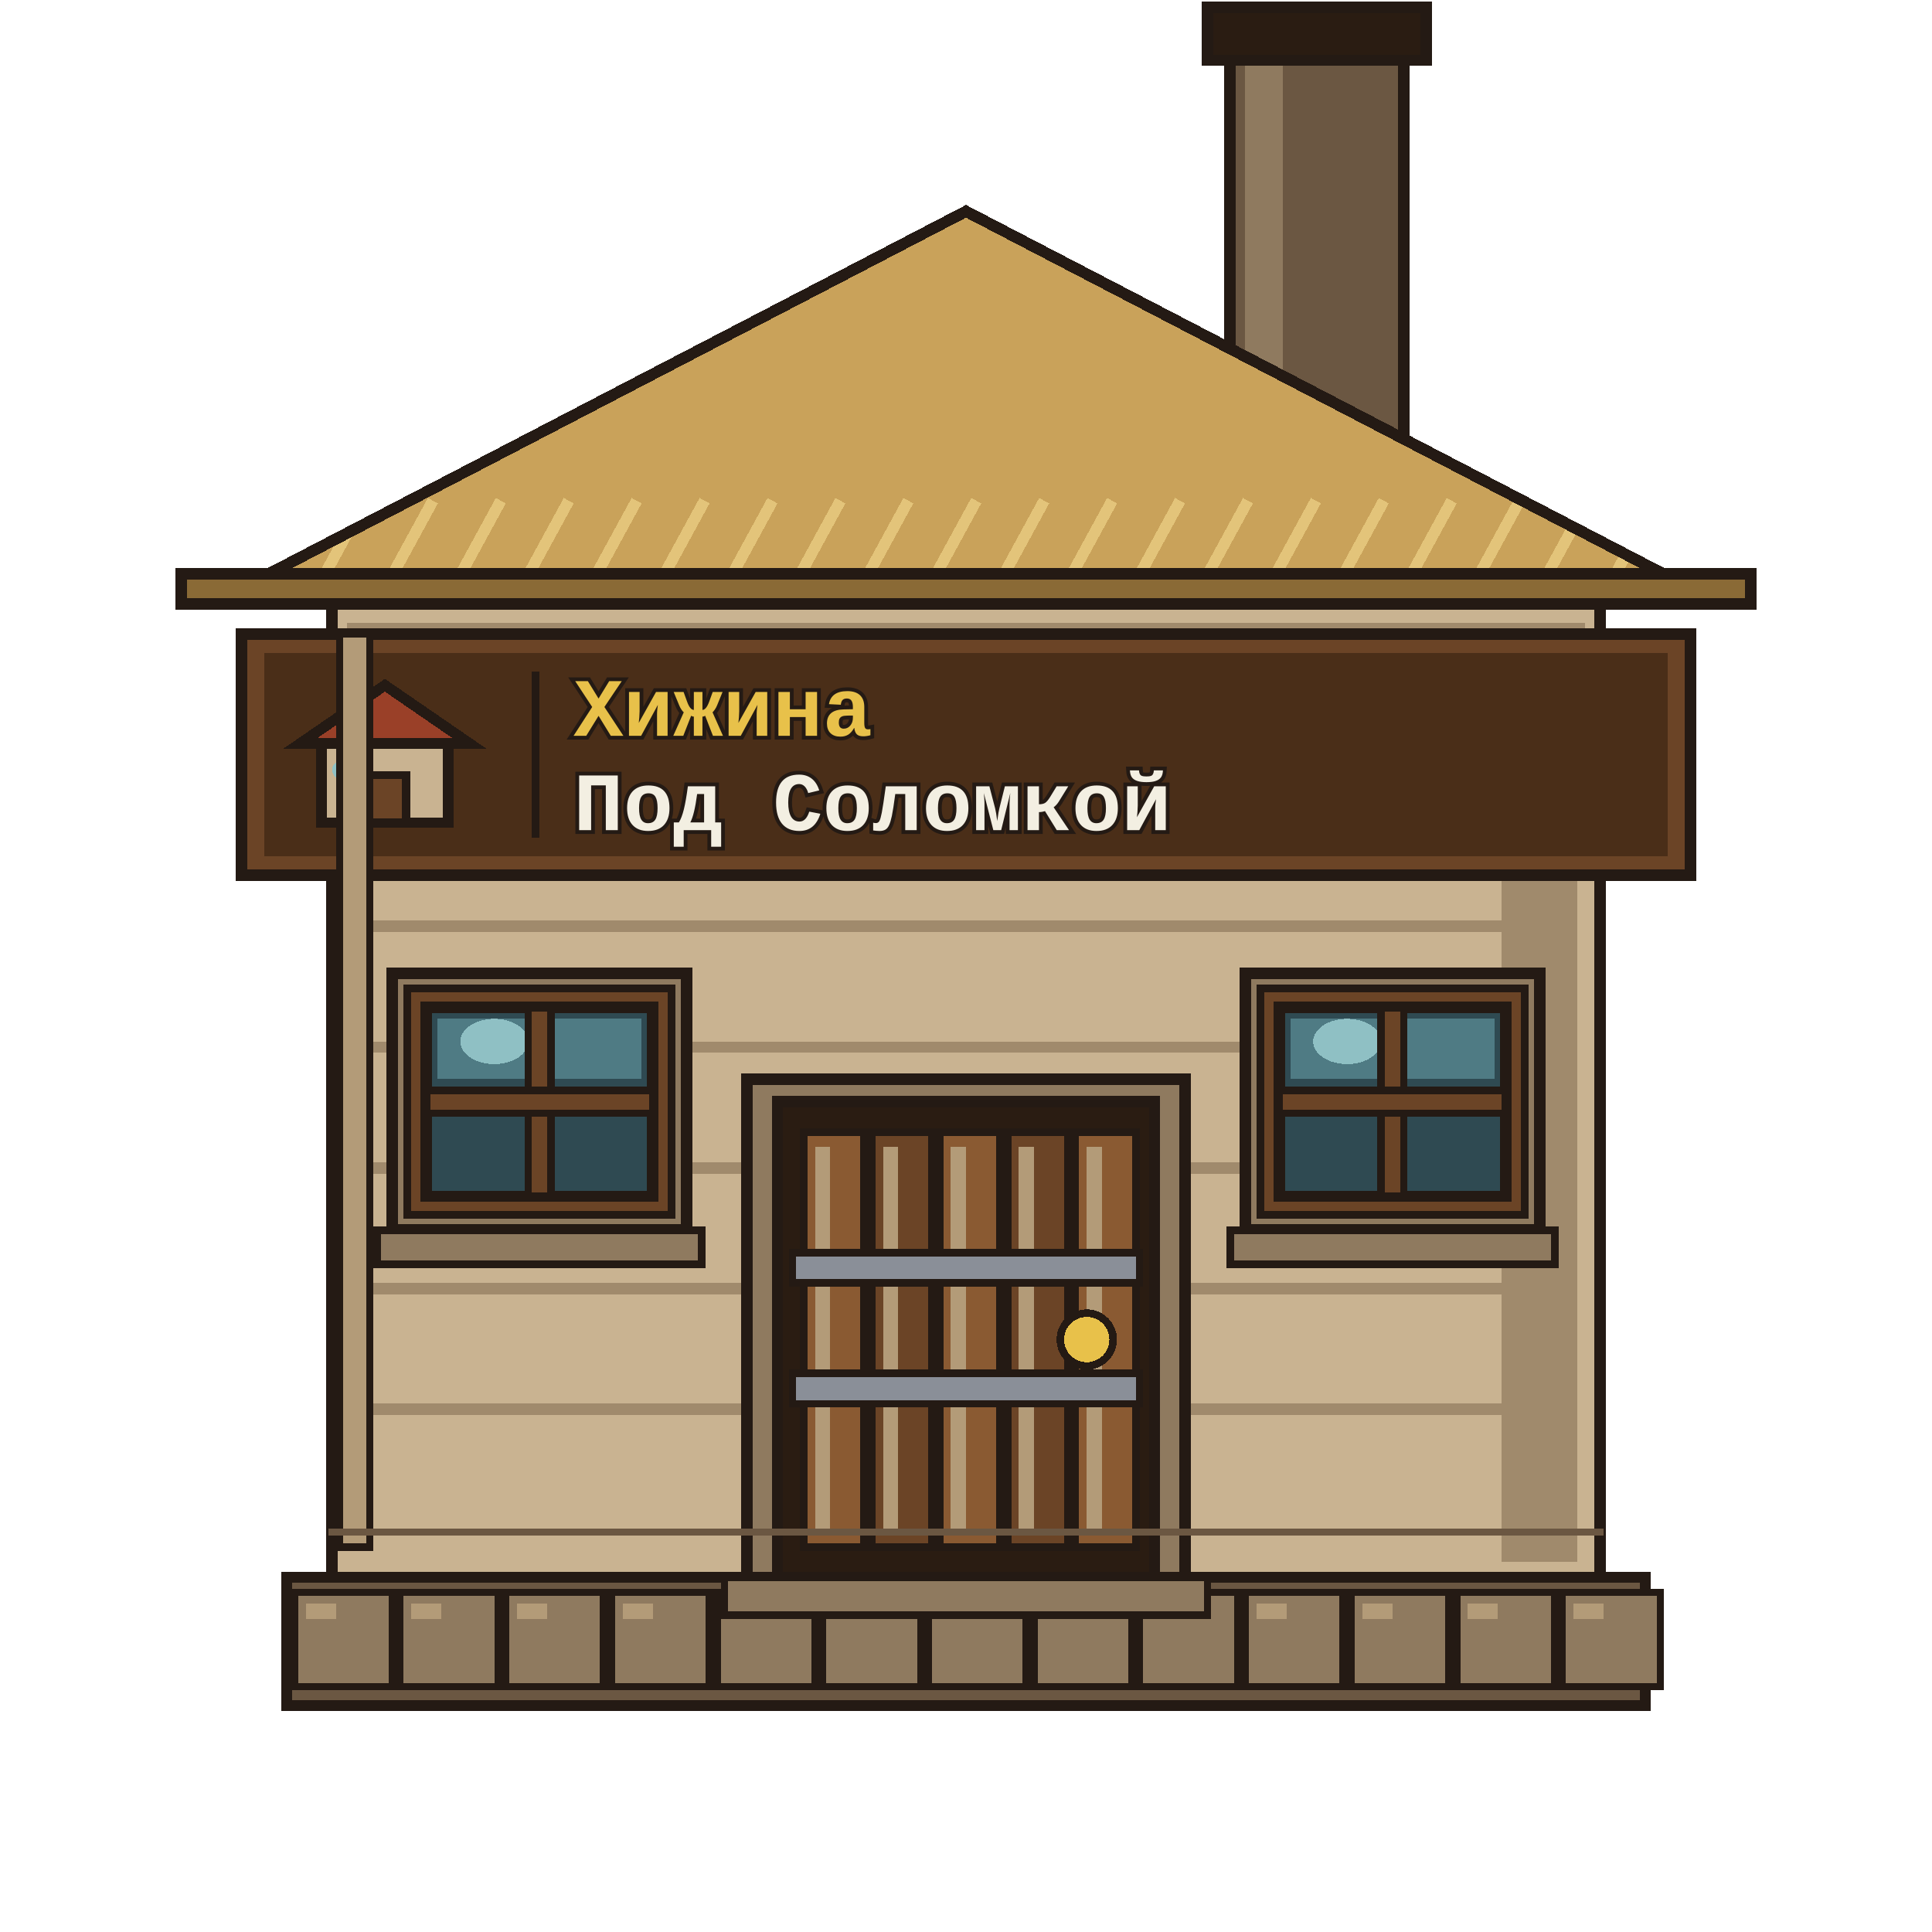
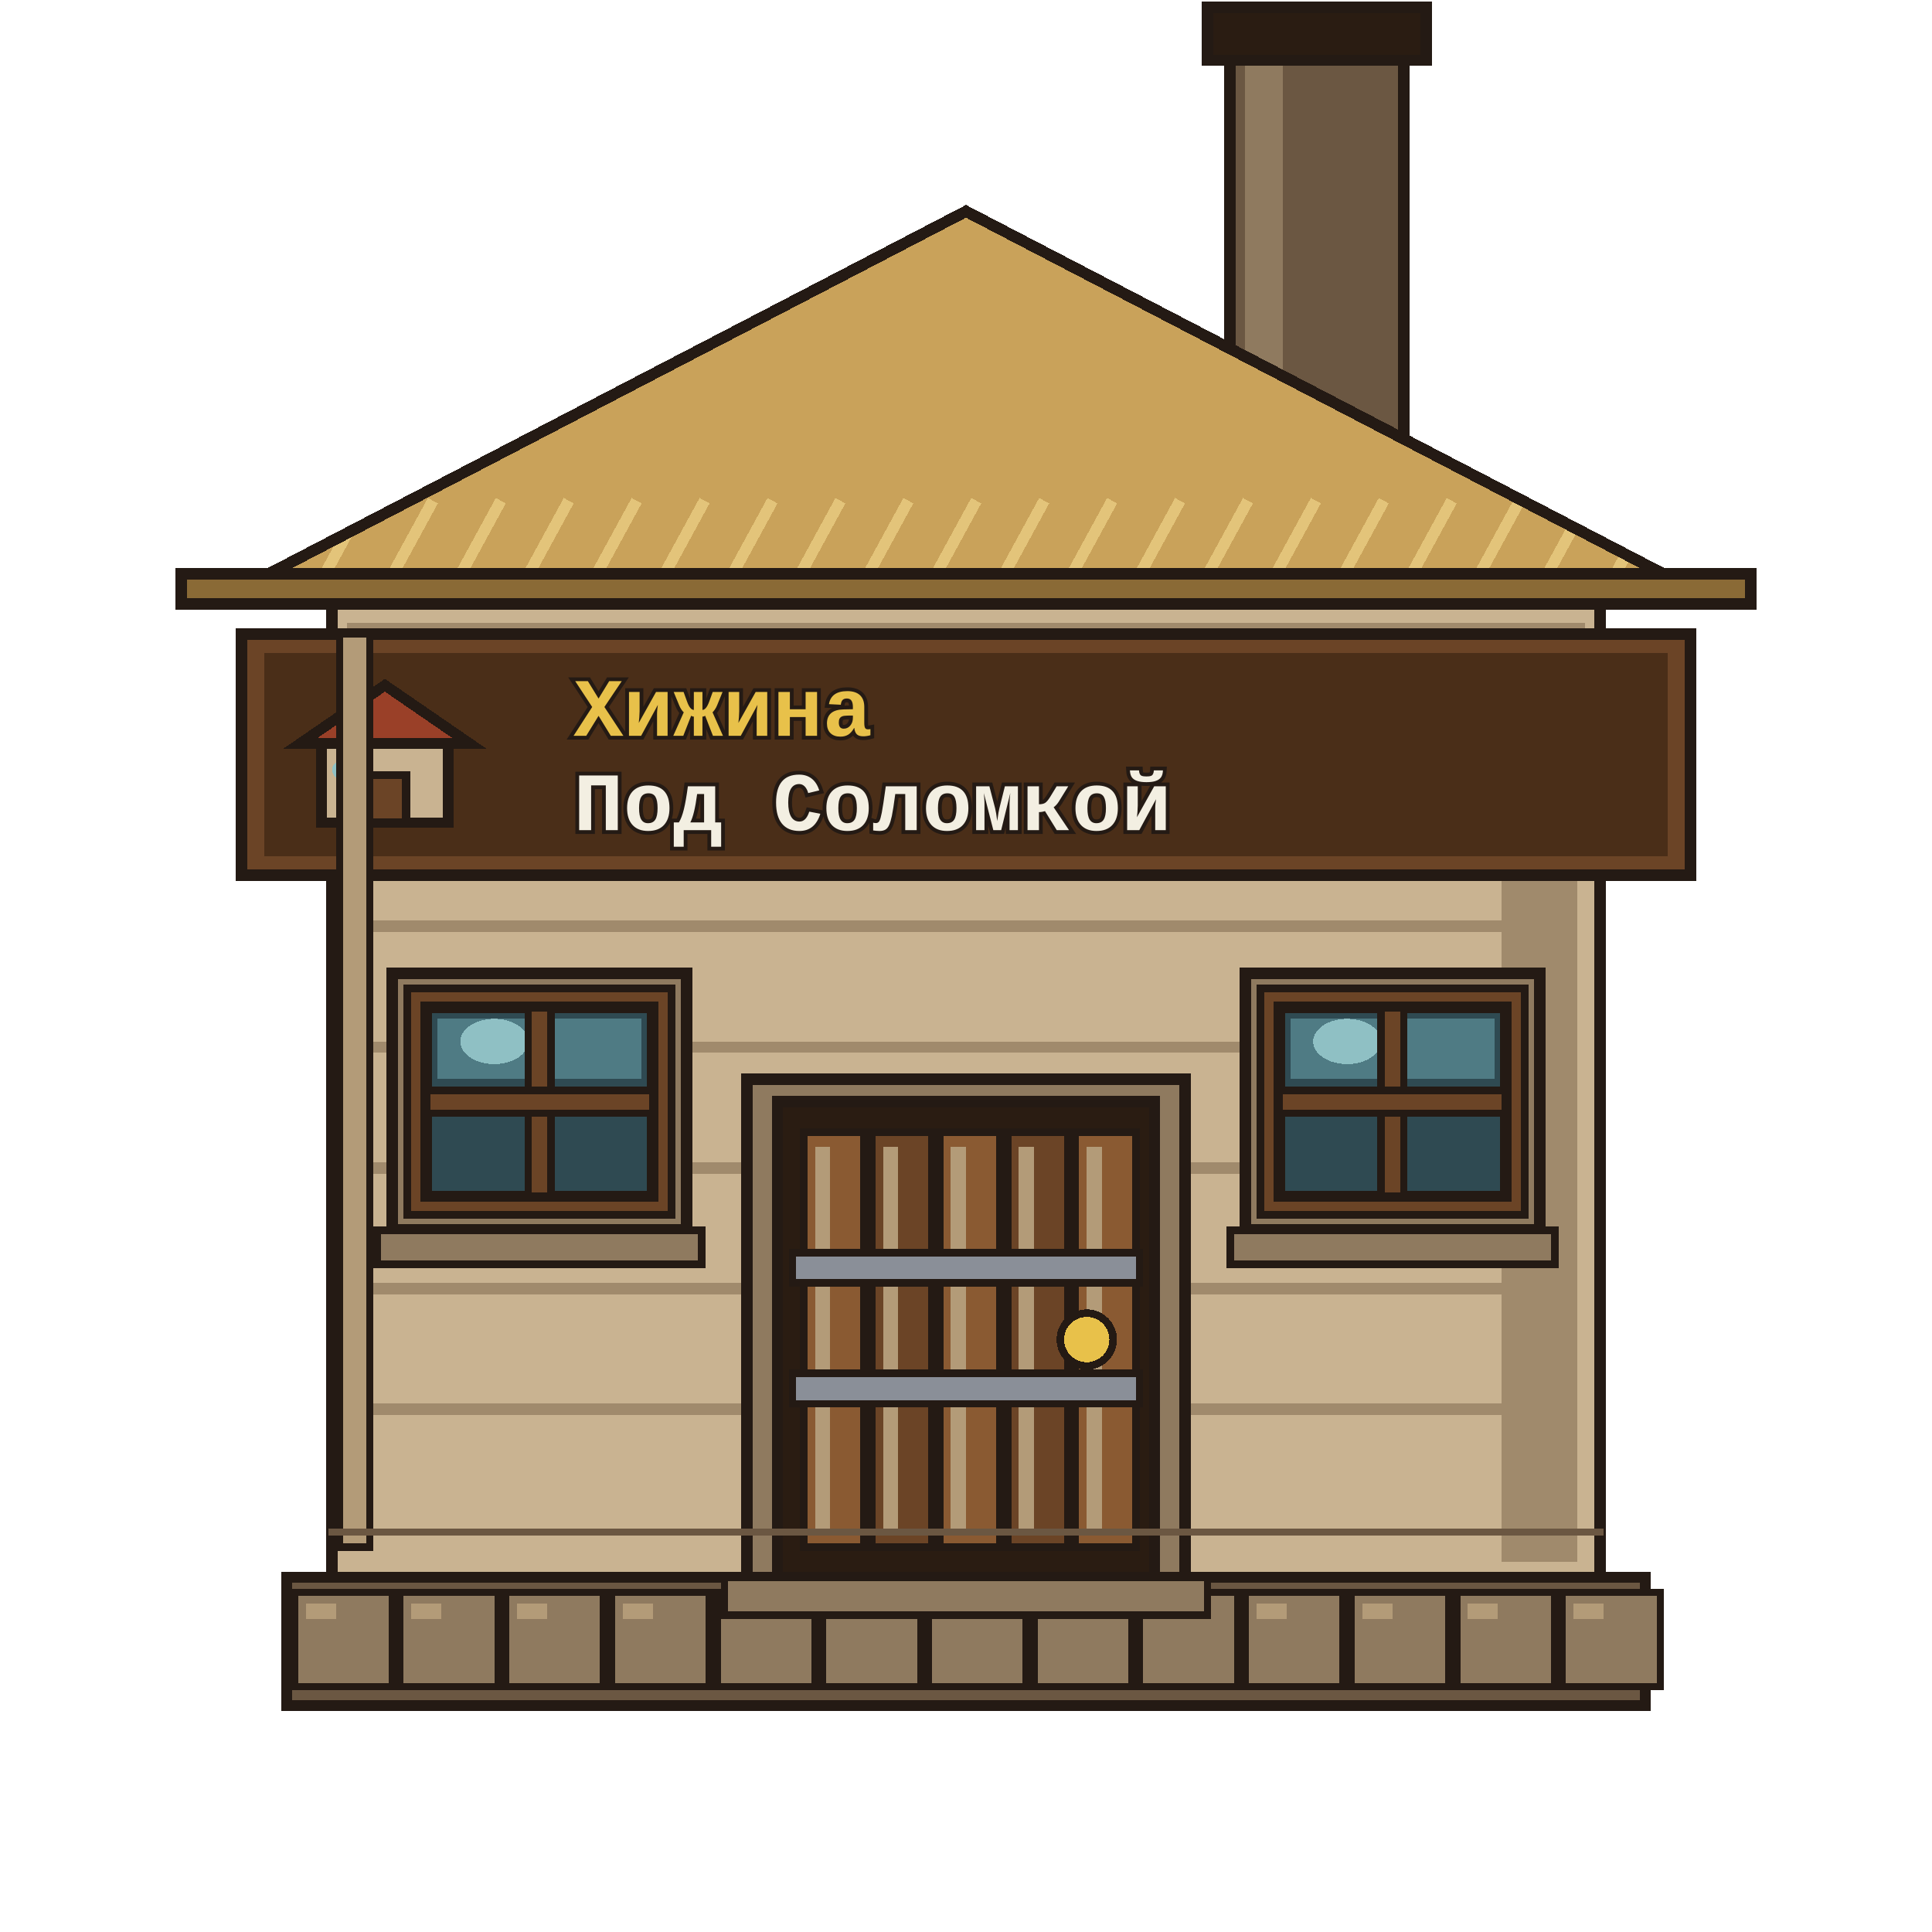
<svg xmlns="http://www.w3.org/2000/svg" viewBox="0 0 512 512" shape-rendering="crispEdges">
  <g id="chimney">
    <path d="M326 8 H372 V120 H326Z" fill="#6b5742" stroke="#241a14" stroke-width="3" stroke-linejoin="miter" stroke-linecap="square" />
    <path d="M330 12 H340 V116 H330Z" fill="#8f7a5f" stroke="none" />
    <path d="M320 2 H378 V16 H320Z" fill="#2a1c12" stroke="#241a14" stroke-width="3" stroke-linejoin="miter" stroke-linecap="square" />
  </g>
  <g id="base">
    <path d="M76 418 H436 V452 H76Z" fill="#6b5742" stroke="#241a14" stroke-width="3" stroke-linejoin="miter" stroke-linecap="square" />
    <path d="M78 422 H104 V447 H78Z" fill="#8f7a5f" stroke="#241a14" stroke-width="2" stroke-linejoin="miter" stroke-linecap="square" />
    <path d="M81 425 H89 V429 H81Z" fill="#b39b78" stroke="none" />
    <path d="M106 422 H132 V447 H106Z" fill="#8f7a5f" stroke="#241a14" stroke-width="2" stroke-linejoin="miter" stroke-linecap="square" />
    <path d="M109 425 H117 V429 H109Z" fill="#b39b78" stroke="none" />
    <path d="M134 422 H160 V447 H134Z" fill="#8f7a5f" stroke="#241a14" stroke-width="2" stroke-linejoin="miter" stroke-linecap="square" />
    <path d="M137 425 H145 V429 H137Z" fill="#b39b78" stroke="none" />
    <path d="M162 422 H188 V447 H162Z" fill="#8f7a5f" stroke="#241a14" stroke-width="2" stroke-linejoin="miter" stroke-linecap="square" />
    <path d="M165 425 H173 V429 H165Z" fill="#b39b78" stroke="none" />
    <path d="M190 422 H216 V447 H190Z" fill="#8f7a5f" stroke="#241a14" stroke-width="2" stroke-linejoin="miter" stroke-linecap="square" />
    <path d="M193 425 H201 V429 H193Z" fill="#b39b78" stroke="none" />
    <path d="M218 422 H244 V447 H218Z" fill="#8f7a5f" stroke="#241a14" stroke-width="2" stroke-linejoin="miter" stroke-linecap="square" />
    <path d="M221 425 H229 V429 H221Z" fill="#b39b78" stroke="none" />
    <path d="M246 422 H272 V447 H246Z" fill="#8f7a5f" stroke="#241a14" stroke-width="2" stroke-linejoin="miter" stroke-linecap="square" />
    <path d="M249 425 H257 V429 H249Z" fill="#b39b78" stroke="none" />
    <path d="M274 422 H300 V447 H274Z" fill="#8f7a5f" stroke="#241a14" stroke-width="2" stroke-linejoin="miter" stroke-linecap="square" />
    <path d="M277 425 H285 V429 H277Z" fill="#b39b78" stroke="none" />
    <path d="M302 422 H328 V447 H302Z" fill="#8f7a5f" stroke="#241a14" stroke-width="2" stroke-linejoin="miter" stroke-linecap="square" />
    <path d="M305 425 H313 V429 H305Z" fill="#b39b78" stroke="none" />
    <path d="M330 422 H356 V447 H330Z" fill="#8f7a5f" stroke="#241a14" stroke-width="2" stroke-linejoin="miter" stroke-linecap="square" />
    <path d="M333 425 H341 V429 H333Z" fill="#b39b78" stroke="none" />
    <path d="M358 422 H384 V447 H358Z" fill="#8f7a5f" stroke="#241a14" stroke-width="2" stroke-linejoin="miter" stroke-linecap="square" />
    <path d="M361 425 H369 V429 H361Z" fill="#b39b78" stroke="none" />
    <path d="M386 422 H412 V447 H386Z" fill="#8f7a5f" stroke="#241a14" stroke-width="2" stroke-linejoin="miter" stroke-linecap="square" />
    <path d="M389 425 H397 V429 H389Z" fill="#b39b78" stroke="none" />
    <path d="M414 422 H440 V447 H414Z" fill="#8f7a5f" stroke="#241a14" stroke-width="2" stroke-linejoin="miter" stroke-linecap="square" />
    <path d="M417 425 H425 V429 H417Z" fill="#b39b78" stroke="none" />
  </g>
  <g id="wall">
    <path d="M88 160 H424 V418 H88Z" fill="#c9b391" stroke="#241a14" stroke-width="3" stroke-linejoin="miter" stroke-linecap="square" />
    <path d="M92 165 H420 V175 H92Z" fill="#a08a6c" stroke="none" />
    <path d="M96 178 H416 V186 H96Z" fill="#c9b391" stroke="none" />
    <path d="M398 168 H418 V414 H398Z" fill="#a08a6c" stroke="none" />
    <path d="M94 180 H418 V183 H94Z" fill="#a08a6c" stroke="none" />
    <path d="M94 212 H418 V215 H94Z" fill="#a08a6c" stroke="none" />
    <path d="M94 244 H418 V247 H94Z" fill="#a08a6c" stroke="none" />
    <path d="M94 276 H418 V279 H94Z" fill="#a08a6c" stroke="none" />
    <path d="M94 308 H418 V311 H94Z" fill="#a08a6c" stroke="none" />
    <path d="M94 340 H418 V343 H94Z" fill="#a08a6c" stroke="none" />
    <path d="M94 372 H418 V375 H94Z" fill="#a08a6c" stroke="none" />
  </g>
  <g id="roof">
    <defs>
      <clipPath id="roofClip">
        <path d="M56 160 L256 56 L456 160Z" />
      </clipPath>
    </defs>
    <path d="M56 160 L256 56 L456 160Z" fill="#c9a25a" stroke="#241a14" stroke-width="3" stroke-linejoin="miter" />
    <g clip-path="url(#roofClip)">
      <path d="M48 156 L60 134" fill="none" stroke="#e3c47a" stroke-width="3" stroke-linecap="square" />
      <path d="M66 156 L78 134" fill="none" stroke="#e3c47a" stroke-width="3" stroke-linecap="square" />
      <path d="M84 156 L96 134" fill="none" stroke="#e3c47a" stroke-width="3" stroke-linecap="square" />
      <path d="M102 156 L114 134" fill="none" stroke="#e3c47a" stroke-width="3" stroke-linecap="square" />
      <path d="M120 156 L132 134" fill="none" stroke="#e3c47a" stroke-width="3" stroke-linecap="square" />
      <path d="M138 156 L150 134" fill="none" stroke="#e3c47a" stroke-width="3" stroke-linecap="square" />
      <path d="M156 156 L168 134" fill="none" stroke="#e3c47a" stroke-width="3" stroke-linecap="square" />
      <path d="M174 156 L186 134" fill="none" stroke="#e3c47a" stroke-width="3" stroke-linecap="square" />
      <path d="M192 156 L204 134" fill="none" stroke="#e3c47a" stroke-width="3" stroke-linecap="square" />
      <path d="M210 156 L222 134" fill="none" stroke="#e3c47a" stroke-width="3" stroke-linecap="square" />
      <path d="M228 156 L240 134" fill="none" stroke="#e3c47a" stroke-width="3" stroke-linecap="square" />
      <path d="M246 156 L258 134" fill="none" stroke="#e3c47a" stroke-width="3" stroke-linecap="square" />
      <path d="M264 156 L276 134" fill="none" stroke="#e3c47a" stroke-width="3" stroke-linecap="square" />
      <path d="M282 156 L294 134" fill="none" stroke="#e3c47a" stroke-width="3" stroke-linecap="square" />
      <path d="M300 156 L312 134" fill="none" stroke="#e3c47a" stroke-width="3" stroke-linecap="square" />
      <path d="M318 156 L330 134" fill="none" stroke="#e3c47a" stroke-width="3" stroke-linecap="square" />
      <path d="M336 156 L348 134" fill="none" stroke="#e3c47a" stroke-width="3" stroke-linecap="square" />
      <path d="M354 156 L366 134" fill="none" stroke="#e3c47a" stroke-width="3" stroke-linecap="square" />
      <path d="M372 156 L384 134" fill="none" stroke="#e3c47a" stroke-width="3" stroke-linecap="square" />
      <path d="M390 156 L402 134" fill="none" stroke="#e3c47a" stroke-width="3" stroke-linecap="square" />
      <path d="M408 156 L420 134" fill="none" stroke="#e3c47a" stroke-width="3" stroke-linecap="square" />
      <path d="M426 156 L438 134" fill="none" stroke="#e3c47a" stroke-width="3" stroke-linecap="square" />
      <path d="M444 156 L456 134" fill="none" stroke="#e3c47a" stroke-width="3" stroke-linecap="square" />
      <path d="M462 156 L474 134" fill="none" stroke="#e3c47a" stroke-width="3" stroke-linecap="square" />
    </g>
    <path d="M56 160 L256 56 L456 160Z" fill="none" stroke="#241a14" stroke-width="3" stroke-linejoin="miter" />
    <path d="M48 152 H464 V160 H48Z" fill="#8a6a36" stroke="#241a14" stroke-width="3" stroke-linejoin="miter" stroke-linecap="square" />
  </g>
  <g id="sign" data-sign-name="Хижина «Под Соломкой»" data-sign-type="Хижина" data-sign-shop="Под Соломкой">
    <path id="signBoard" d="M64 168 H448 V232 H64Z" fill="#6b4426" stroke="#241a14" stroke-width="3" stroke-linejoin="miter" stroke-linecap="square" />
    <path d="M70 173 H442 V227 H70Z" fill="#4a2e18" stroke="none" />
-     <path d="M142 179 V221" fill="none" stroke="#241a14" stroke-width="2" stroke-linecap="square" />
    <g transform="translate(74 176) scale(0.7)" data-sign="house">
      <path d="M8 30 L40 8 L72 30Z" fill="#9a4028" stroke="#241a14" stroke-width="4" stroke-linejoin="miter" />
      <path d="M16 30 H64 V60 H16Z" fill="#c9b391" stroke="#241a14" stroke-width="4" stroke-linejoin="miter" />
      <path d="M34 42 H48 V60 H34Z" fill="#6b4426" stroke="#241a14" stroke-width="3" />
      <ellipse cx="25" cy="40" rx="5" ry="4" fill="#8fc0c4" stroke="none" />
    </g>
    <text data-line="type" x="152" y="195" font-family="'Courier New', monospace" font-size="22" font-weight="700" fill="#e8c14a" stroke="#241a14" stroke-width="2" paint-order="stroke" text-rendering="geometricPrecision" textLength="81.8" lengthAdjust="spacingAndGlyphs">Хижина</text>
    <text data-line="shop" x="152" y="220" font-family="'Courier New', monospace" font-size="22" font-weight="700" fill="#f3efe2" stroke="#241a14" stroke-width="2" paint-order="stroke" text-rendering="geometricPrecision" textLength="163.7" lengthAdjust="spacingAndGlyphs">Под Соломкой</text>
  </g>
  <g id="window">
    <path d="M104 258 H182 V326 H104Z" fill="#8f7a5f" stroke="#241a14" stroke-width="3" stroke-linejoin="miter" stroke-linecap="square" />
    <path d="M108 262 H178 V322 H108Z" fill="#6b4426" stroke="#241a14" stroke-width="2" stroke-linejoin="miter" stroke-linecap="square" />
    <path d="M113 267 H173 V317 H113Z" fill="#2f4a52" stroke="#241a14" stroke-width="3" stroke-linejoin="miter" stroke-linecap="square" />
    <path d="M116 270 H139 V286 H116Z" fill="#4f7b84" stroke="none" />
    <path d="M147 270 H170 V286 H147Z" fill="#4f7b84" stroke="none" />
    <ellipse cx="131" cy="276" rx="9" ry="6" fill="#8fc0c4" stroke="none" />
    <path d="M140 267 H146 V317 H140Z" fill="#6b4426" stroke="#241a14" stroke-width="2" stroke-linejoin="miter" stroke-linecap="square" />
    <path d="M113 289 H173 V295 H113Z" fill="#6b4426" stroke="#241a14" stroke-width="2" stroke-linejoin="miter" stroke-linecap="square" />
    <path d="M100 326 H186 V335 H100Z" fill="#8f7a5f" stroke="#241a14" stroke-width="2" stroke-linejoin="miter" stroke-linecap="square" />
    <path d="M330 258 H408 V326 H330Z" fill="#8f7a5f" stroke="#241a14" stroke-width="3" stroke-linejoin="miter" stroke-linecap="square" />
    <path d="M334 262 H404 V322 H334Z" fill="#6b4426" stroke="#241a14" stroke-width="2" stroke-linejoin="miter" stroke-linecap="square" />
    <path d="M339 267 H399 V317 H339Z" fill="#2f4a52" stroke="#241a14" stroke-width="3" stroke-linejoin="miter" stroke-linecap="square" />
    <path d="M342 270 H365 V286 H342Z" fill="#4f7b84" stroke="none" />
    <path d="M373 270 H396 V286 H373Z" fill="#4f7b84" stroke="none" />
    <ellipse cx="357" cy="276" rx="9" ry="6" fill="#8fc0c4" stroke="none" />
    <path d="M366 267 H372 V317 H366Z" fill="#6b4426" stroke="#241a14" stroke-width="2" stroke-linejoin="miter" stroke-linecap="square" />
    <path d="M339 289 H399 V295 H339Z" fill="#6b4426" stroke="#241a14" stroke-width="2" stroke-linejoin="miter" stroke-linecap="square" />
    <path d="M326 326 H412 V335 H326Z" fill="#8f7a5f" stroke="#241a14" stroke-width="2" stroke-linejoin="miter" stroke-linecap="square" />
  </g>
  <g id="door">
    <path d="M198 286 H314 V418 H198Z" fill="#8f7a5f" stroke="#241a14" stroke-width="3" stroke-linejoin="miter" stroke-linecap="square" />
    <path d="M206 292 H306 V418 H206Z" fill="#2a1c12" stroke="#241a14" stroke-width="3" />
    <path d="M213 300 H229 V410 H213Z" fill="#8a5a32" stroke="#241a14" stroke-width="2" stroke-linejoin="miter" stroke-linecap="square" />
    <path d="M216 304 H220 V406 H216Z" fill="#b39b78" stroke="none" />
    <path d="M231 300 H247 V410 H231Z" fill="#6b4426" stroke="#241a14" stroke-width="2" stroke-linejoin="miter" stroke-linecap="square" />
    <path d="M234 304 H238 V406 H234Z" fill="#b39b78" stroke="none" />
    <path d="M249 300 H265 V410 H249Z" fill="#8a5a32" stroke="#241a14" stroke-width="2" stroke-linejoin="miter" stroke-linecap="square" />
    <path d="M252 304 H256 V406 H252Z" fill="#b39b78" stroke="none" />
    <path d="M267 300 H283 V410 H267Z" fill="#6b4426" stroke="#241a14" stroke-width="2" stroke-linejoin="miter" stroke-linecap="square" />
    <path d="M270 304 H274 V406 H270Z" fill="#b39b78" stroke="none" />
    <path d="M285 300 H301 V410 H285Z" fill="#8a5a32" stroke="#241a14" stroke-width="2" stroke-linejoin="miter" stroke-linecap="square" />
    <path d="M288 304 H292 V406 H288Z" fill="#b39b78" stroke="none" />
    <path d="M210 332 H302 V340 H210Z" fill="#8a8f98" stroke="#241a14" stroke-width="2" stroke-linejoin="miter" stroke-linecap="square" />
    <path d="M210 364 H302 V372 H210Z" fill="#8a8f98" stroke="#241a14" stroke-width="2" stroke-linejoin="miter" stroke-linecap="square" />
    <ellipse cx="288" cy="355" rx="7" ry="7" fill="#e8c14a" stroke="#241a14" stroke-width="2" />
    <path d="M192 418 H320 V428 H192Z" fill="#8f7a5f" stroke="#241a14" stroke-width="2" stroke-linejoin="miter" stroke-linecap="square" />
  </g>
  <g id="decor">
    <path d="M90 168 H98 V410 H90Z" fill="#b39b78" stroke="#241a14" stroke-width="2" stroke-linejoin="miter" stroke-linecap="square" />
    <path d="M88 406 L424 406" fill="none" stroke="#6b5742" stroke-width="2" stroke-linecap="square" />
  </g>
</svg>
